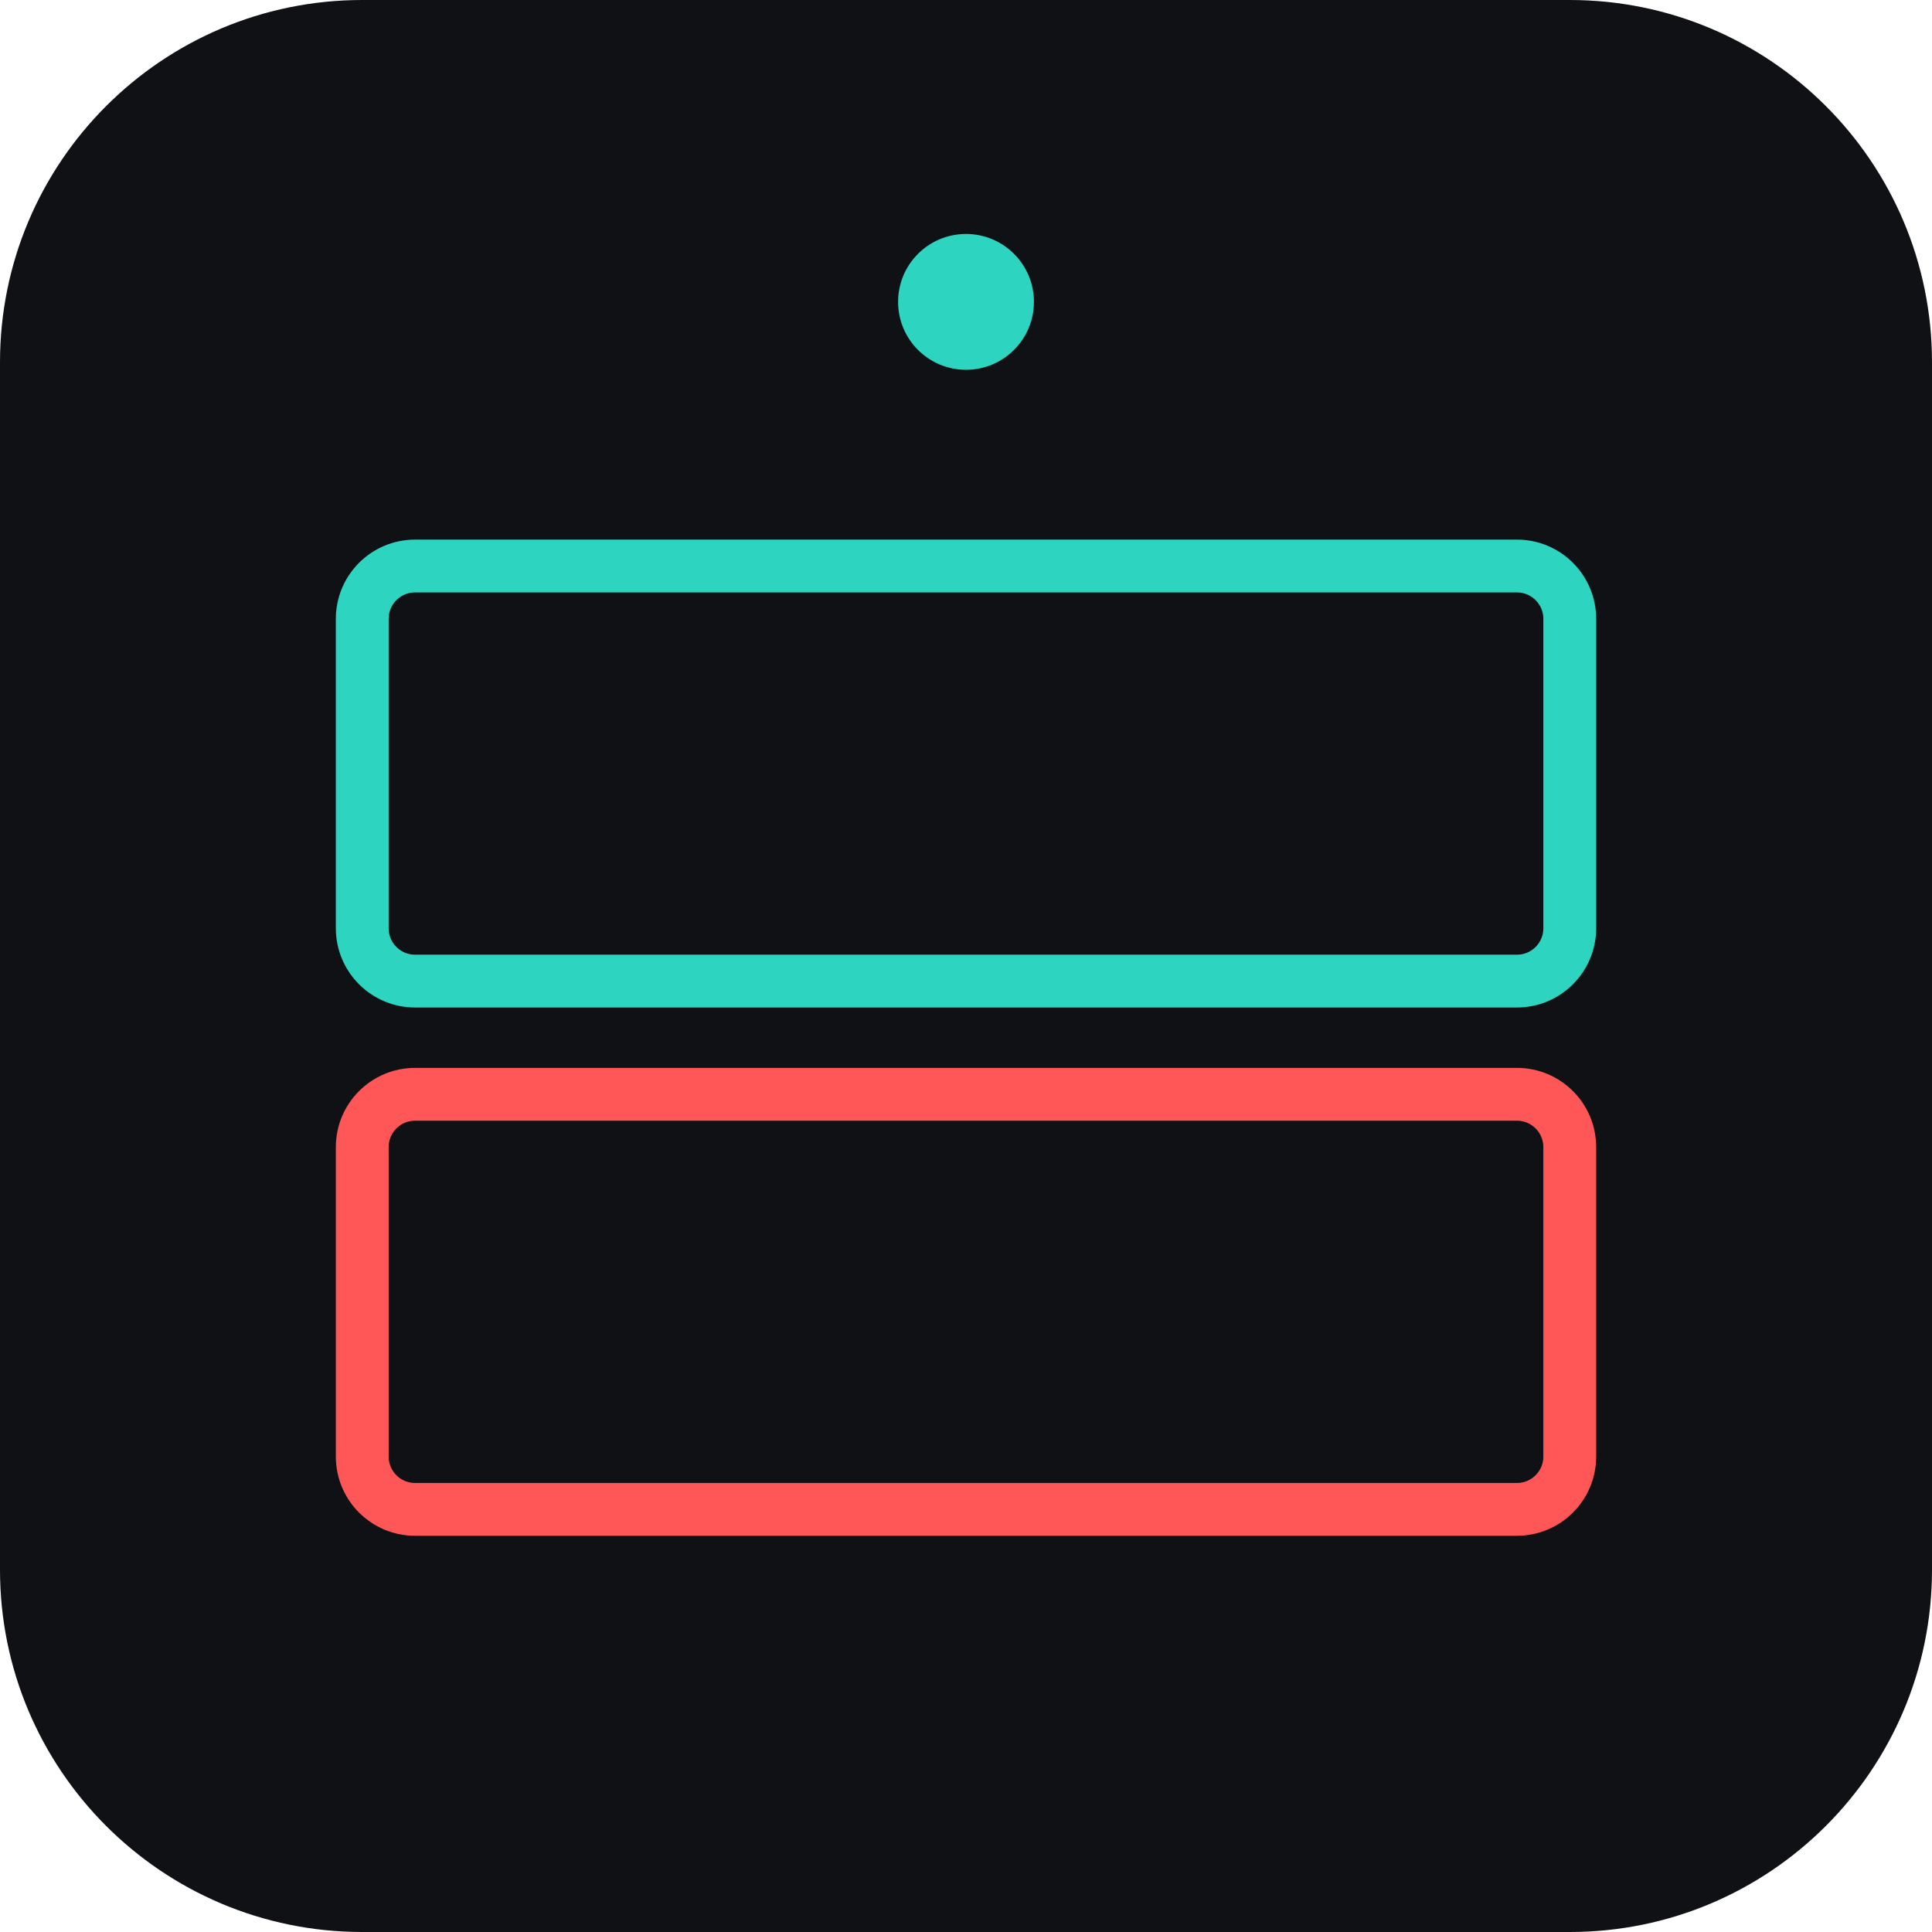
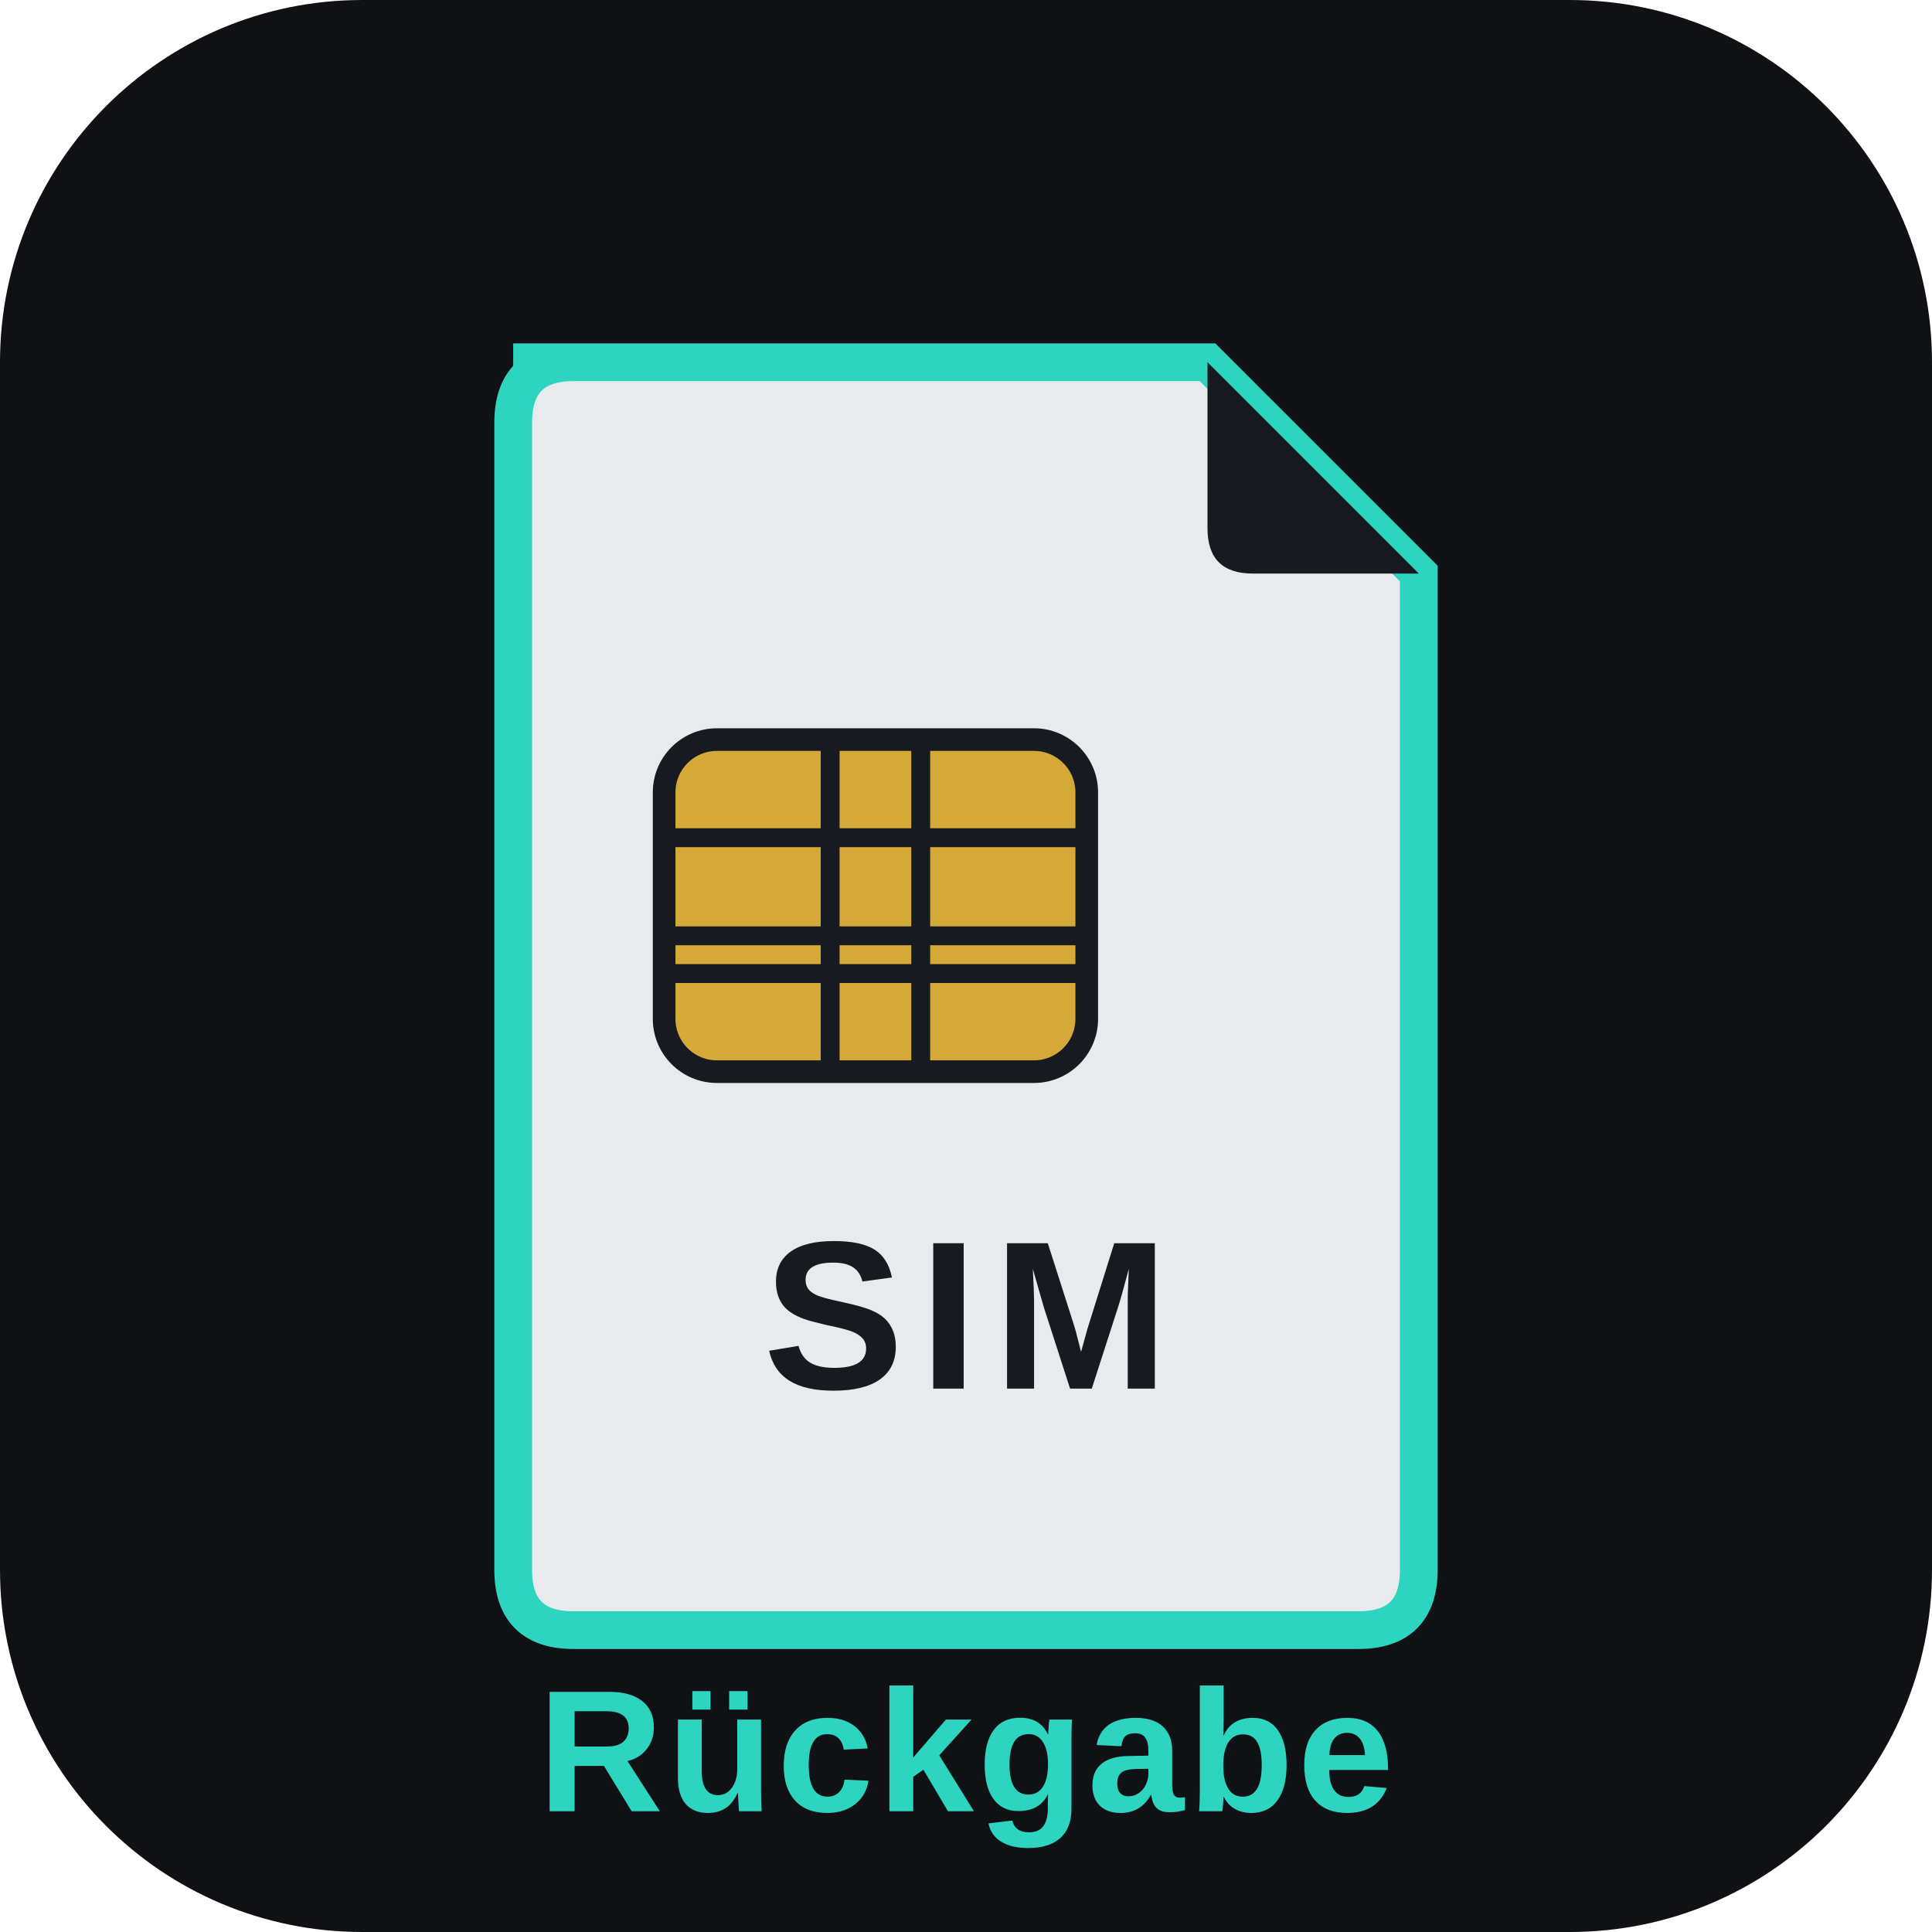
<svg xmlns="http://www.w3.org/2000/svg" viewBox="0 0 512 512">
  <rect width="512" height="512" rx="96" fill="#0f1115" />
-   <rect x="96" y="150" width="320" height="110" rx="14" fill="none" stroke="#2dd4bf" stroke-width="14" />
-   <rect x="96" y="290" width="320" height="110" rx="14" fill="none" stroke="#ff5757" stroke-width="14" />
-   <circle cx="256" cy="80" r="18" fill="#2dd4bf" />
+   <path d="M 136 96            L 320 96            L 376 152            L 376 416            Q 376 432 360 432            L 152 432            Q 136 432 136 416            L 136 112            Q 136 96 152 96 Z" fill="#e8eaed" stroke="#2dd4bf" stroke-width="10" />
+   <path d="M 320 96 L 320 140 Q 320 152 332 152 L 376 152 Z" fill="#171a21" />
+   <rect x="176" y="196" width="112" height="88" rx="14" fill="#d4a938" stroke="#171a21" stroke-width="6" />
+   <line x1="176" y1="222" x2="288" y2="222" stroke="#171a21" stroke-width="5" />
+   <line x1="176" y1="248" x2="288" y2="248" stroke="#171a21" stroke-width="5" />
+   <line x1="176" y1="258" x2="288" y2="258" stroke="#171a21" stroke-width="5" />
+   <line x1="220" y1="196" x2="220" y2="284" stroke="#171a21" stroke-width="5" />
+   <line x1="244" y1="196" x2="244" y2="284" stroke="#171a21" stroke-width="5" />
+   <text x="256" y="368" font-family="Arial, Helvetica, sans-serif" font-size="56" font-weight="800" fill="#171a21" text-anchor="middle" letter-spacing="4">SIM</text>
+   <text x="256" y="480" font-family="Arial, Helvetica, sans-serif" font-size="46" font-weight="700" fill="#2dd4bf" text-anchor="middle" letter-spacing="1">Rückgabe</text>
</svg>
